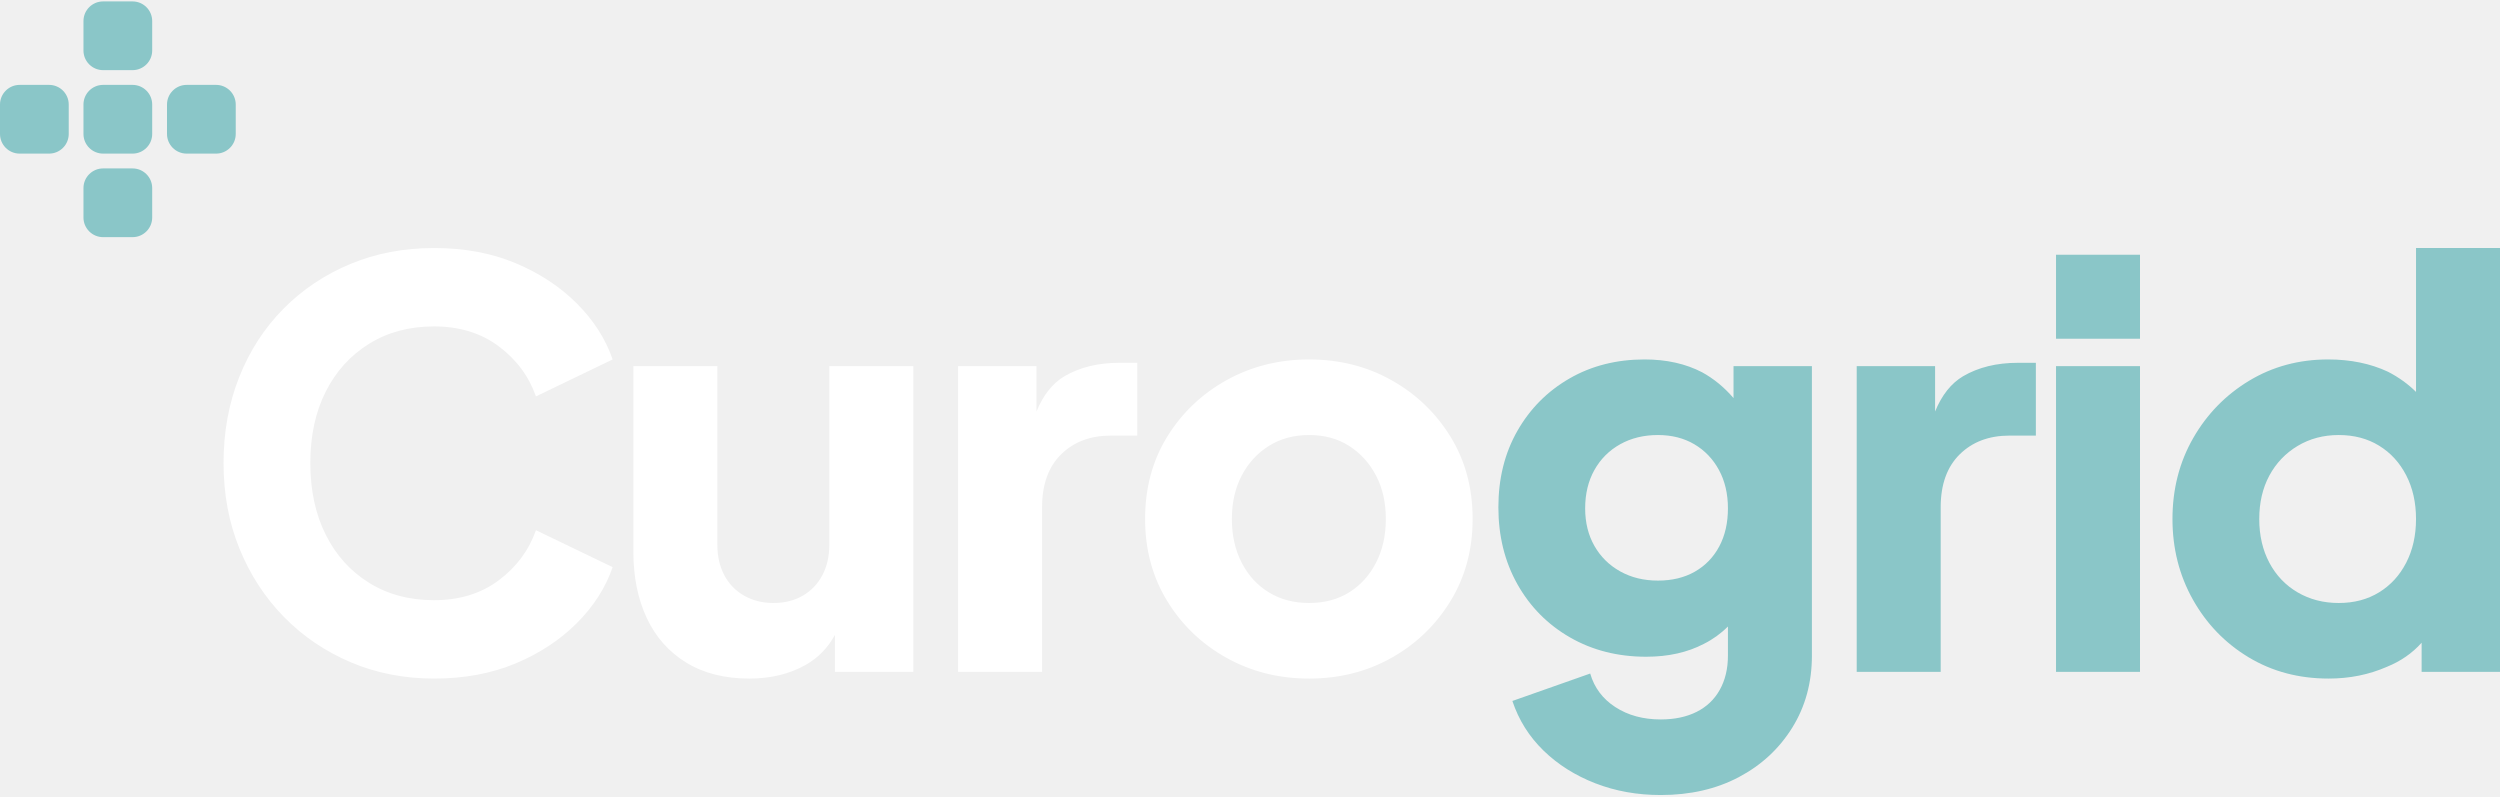
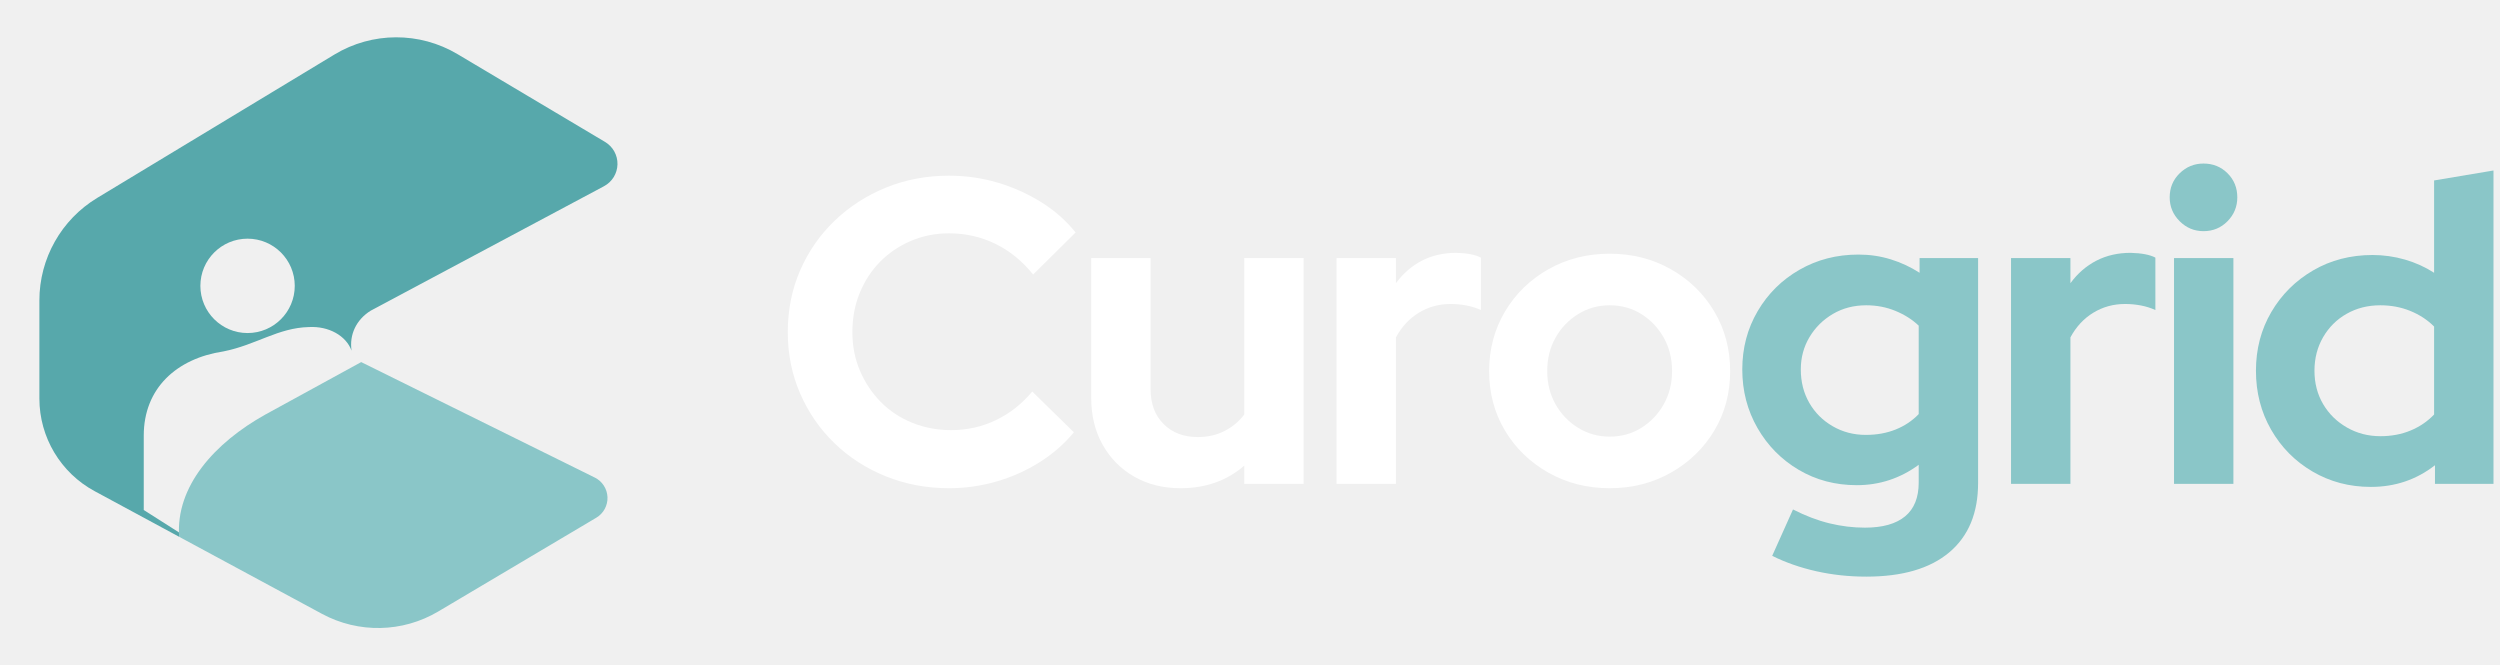
- <svg xmlns="http://www.w3.org/2000/svg" width="339" height="108" viewBox="0 0 339.36 107.73">
-   <g transform="translate(0.00 0.00)">
-     <rect x="11.33" y="0.00" width="9.33" height="9.33" rx="2.67" fill="#8AC6C8" />
-     <rect x="0.00" y="11.33" width="9.33" height="9.33" rx="2.67" fill="#8AC6C8" />
-     <rect x="11.33" y="11.33" width="9.33" height="9.33" rx="2.67" fill="#8AC6C8" />
-     <rect x="22.67" y="11.33" width="9.33" height="9.33" rx="2.67" fill="#8AC6C8" />
-     <rect x="11.33" y="22.67" width="9.33" height="9.33" rx="2.67" fill="#8AC6C8" />
-     <path fill="#FFFFFF" d="M58.92 91.92Q52.84 91.92 47.634 89.716Q42.428 87.512 38.552 83.56Q34.676 79.608 32.51 74.288Q30.344 68.968 30.344 62.66Q30.344 56.352 32.472 50.994Q34.6 45.636 38.476 41.722Q42.352 37.808 47.558 35.642Q52.764 33.476 58.92 33.476Q65.076 33.476 69.978 35.528Q74.88 37.58 78.3 41Q81.72 44.42 83.164 48.6L72.752 53.616Q71.308 49.512 67.698 46.814Q64.088 44.116 58.92 44.116Q53.904 44.116 50.104 46.472Q46.304 48.828 44.214 52.97Q42.124 57.112 42.124 62.66Q42.124 68.208 44.214 72.388Q46.304 76.568 50.104 78.924Q53.904 81.28 58.92 81.28Q64.088 81.28 67.698 78.582Q71.308 75.884 72.752 71.78L83.164 76.796Q81.72 80.976 78.3 84.396Q74.88 87.816 69.978 89.868Q65.076 91.92 58.92 91.92Z M101.708 91.92Q96.692 91.92 93.158 89.754Q89.624 87.588 87.8 83.712Q85.976 79.836 85.976 74.668V49.512H97.376V73.756Q97.376 76.112 98.326 77.898Q99.276 79.684 101.024 80.672Q102.772 81.66 104.976 81.66Q107.256 81.66 108.966 80.672Q110.676 79.684 111.626 77.898Q112.576 76.112 112.576 73.756V49.512H123.976V91.008H113.336V85.992Q111.892 88.652 109.308 90.096Q106.04 91.92 101.708 91.92Z M130.056 91.008V49.512H140.696V55.668Q142.064 52.324 144.496 50.88Q147.612 49.056 151.944 49.056H154.376V58.936H150.804Q146.624 58.936 144.04 61.482Q141.456 64.028 141.456 68.664V91.008Z M177.708 91.92Q171.552 91.92 166.498 89.108Q161.444 86.296 158.442 81.394Q155.44 76.492 155.44 70.26Q155.44 63.952 158.442 59.088Q161.444 54.224 166.498 51.412Q171.552 48.6 177.708 48.6Q183.864 48.6 188.88 51.412Q193.896 54.224 196.898 59.088Q199.9 63.952 199.9 70.26Q199.9 76.492 196.898 81.394Q193.896 86.296 188.88 89.108Q183.864 91.92 177.708 91.92ZM177.708 81.66Q180.824 81.66 183.142 80.216Q185.46 78.772 186.79 76.188Q188.12 73.604 188.12 70.26Q188.12 66.916 186.79 64.37Q185.46 61.824 183.142 60.342Q180.824 58.86 177.708 58.86Q174.592 58.86 172.236 60.342Q169.88 61.824 168.55 64.37Q167.22 66.916 167.22 70.26Q167.22 73.604 168.55 76.188Q169.88 78.772 172.236 80.216Q174.592 81.66 177.708 81.66Z" />
-     <path fill="#8AC6C8" d="M225.436 107.728Q220.648 107.728 216.544 106.132Q212.44 104.536 209.514 101.686Q206.588 98.836 205.296 94.96L215.86 91.236Q216.696 94.124 219.28 95.796Q221.864 97.468 225.436 97.468Q228.248 97.468 230.3 96.442Q232.352 95.416 233.454 93.44Q234.556 91.464 234.556 88.804V84.852Q233.112 86.296 231.288 87.208Q227.944 88.956 223.46 88.956Q217.684 88.956 213.124 86.334Q208.564 83.712 205.98 79.114Q203.396 74.516 203.396 68.664Q203.396 62.812 205.98 58.29Q208.564 53.768 213.048 51.184Q217.532 48.6 223.232 48.6Q227.716 48.6 231.06 50.348Q233.416 51.64 235.316 53.844V49.512H245.956V88.804Q245.956 94.276 243.296 98.57Q240.636 102.864 236.038 105.296Q231.44 107.728 225.436 107.728ZM225.056 78.62Q227.944 78.62 230.072 77.404Q232.2 76.188 233.378 73.984Q234.556 71.78 234.556 68.816Q234.556 65.852 233.34 63.61Q232.124 61.368 229.996 60.114Q227.868 58.86 225.056 58.86Q222.168 58.86 219.926 60.114Q217.684 61.368 216.43 63.61Q215.176 65.852 215.176 68.816Q215.176 71.704 216.43 73.908Q217.684 76.112 219.926 77.366Q222.168 78.62 225.056 78.62Z M252.036 91.008V49.512H262.676V55.668Q264.044 52.324 266.476 50.88Q269.592 49.056 273.924 49.056H276.356V58.936H272.784Q268.604 58.936 266.02 61.482Q263.436 64.028 263.436 68.664V91.008Z M279.092 91.008V49.512H290.492V91.008ZM279.092 45.788V34.388H290.492V45.788Z M316.104 91.92Q310.024 91.92 305.236 89.032Q300.448 86.144 297.674 81.204Q294.9 76.264 294.9 70.26Q294.9 64.18 297.712 59.278Q300.524 54.376 305.312 51.488Q310.1 48.6 316.028 48.6Q320.588 48.6 324.16 50.272Q326.364 51.412 327.96 53.008V33.476H339.36V91.008H328.72V87.056Q326.82 89.184 324.008 90.324Q320.36 91.92 316.104 91.92ZM317.472 81.66Q320.588 81.66 322.944 80.216Q325.3 78.772 326.63 76.188Q327.96 73.604 327.96 70.26Q327.96 66.916 326.63 64.332Q325.3 61.748 322.944 60.304Q320.588 58.86 317.472 58.86Q314.356 58.86 311.886 60.342Q309.416 61.824 308.048 64.37Q306.68 66.916 306.68 70.26Q306.68 73.604 308.048 76.188Q309.416 78.772 311.886 80.216Q314.356 81.66 317.472 81.66Z" />
+ <svg xmlns="http://www.w3.org/2000/svg" viewBox="39.401 39.401 575.739 153.198" width="576" height="153" role="img">
+   <g transform="translate(39.401,39.401) scale(0.41871)">
+     <defs>
+       <linearGradient id="cg2a" gradientUnits="userSpaceOnUse" x1="250" y1="30" x2="60" y2="290">
+         <stop offset="0" stop-color="#2A7B7E" />
+         <stop offset="0.45" stop-color="#256F72" />
+         <stop offset="1" stop-color="#1F5A5D" />
+       </linearGradient>
+       <linearGradient id="cg2b" gradientUnits="userSpaceOnUse" x1="100" y1="262" x2="215" y2="292">
+         <stop offset="0" stop-color="#256F72" />
+         <stop offset="0.5" stop-color="#3F8E91" />
+         <stop offset="1" stop-color="#57A8AB" />
+       </linearGradient>
+       <linearGradient id="cg2h" gradientUnits="userSpaceOnUse" x1="150" y1="262" x2="325" y2="285">
+         <stop offset="0" stop-color="#57A8AB" stop-opacity="0" />
+         <stop offset="0.16" stop-color="#6DB5B8" stop-opacity="0.9" />
+         <stop offset="0.4" stop-color="#7BBEC0" />
+         <stop offset="1" stop-color="#8AC6C8" />
+       </linearGradient>
+       <clipPath id="cg2c">
+         <path d="M197.8,199.5 L326.49,263.11 A12.6,12.6 0 0 1 327.34,285.25 L240.25,336.92 A65,65 0 0 1 176.21,338.22 L97.50,295.76 C95.5,268 117,244 145,228.4 L197.8,199.5 Z" />
+       </clipPath>
+       <mask id="cg2m" maskUnits="userSpaceOnUse" x="0" y="0" width="360" height="366">
+         <rect width="360" height="366" fill="#fff" />
+         <circle cx="135.2" cy="157.5" r="26.0" fill="#000" />
+       </mask>
+     </defs>
+     <path d="M203.0,171.2 L331.60,102.59 A14,14 0 0 0 332.17,78.20 L250.92,29.85 A66,66 0 0 0 183.02,30.07 L52.36,109.04 A66,66 0 0 0 20.50,165.53 L20.50,219.59 A58,58 0 0 0 50.96,270.63 L97.50,295.76 L97.5,293.4 L78.00,281.00 L78.0,240 C78,214 96,197.5 122,193.6 C140,190 152,180.6 169,180.2 C180,179.6 189.5,185 192.5,193.2 C191.2,184.5 195.0,176.2 203.0,171.2 Z" fill="#57A8AB" mask="url(#cg2m)" />
+     <path d="M197.8,199.5 L326.49,263.11 A12.6,12.6 0 0 1 327.34,285.25 L240.25,336.92 A65,65 0 0 1 176.21,338.22 L97.50,295.76 C95.5,268 117,244 145,228.4 L197.8,199.5 Z" fill="#8AC6C8" />
+   </g>
+   <g transform="translate(217.04,151.03) scale(1)">
+     <path d="M40.8 1.0Q33.0 1.0 26.2 -1.75Q19.4 -4.5 14.35 -9.4Q9.3 -14.3 6.45 -20.85Q3.6 -27.4 3.6 -35.0Q3.6 -42.7 6.45 -49.25Q9.3 -55.8 14.4 -60.7Q19.5 -65.6 26.25 -68.35Q33.0 -71.1 40.8 -71.1Q46.6 -71.1 52.0 -69.5Q57.4 -67.9 62.05 -65.0Q66.7 -62.1 70.0 -58.0L60.2 -48.3Q56.4 -53.0 51.45 -55.4Q46.5 -57.8 40.8 -57.8Q36.1 -57.8 32.0 -56.05Q27.9 -54.3 24.9 -51.25Q21.9 -48.2 20.2 -44.05Q18.5 -39.9 18.5 -35.0Q18.5 -30.2 20.25 -26.1Q22.0 -22.0 25.05 -18.9Q28.1 -15.8 32.3 -14.1Q36.5 -12.4 41.3 -12.4Q46.8 -12.4 51.6 -14.7Q56.4 -17.0 60.0 -21.3L69.6 -11.9Q66.3 -7.9 61.7 -5.0Q57.1 -2.1 51.75 -0.55Q46.4 1.0 40.8 1.0Z" fill="#FFFFFF" />
+     <path d="M94.2 1.0Q88.2 1.0 83.55 -1.65Q78.9 -4.3 76.25 -9.0Q73.6 -13.7 73.6 -19.8V-52.1H87.3V-21.8Q87.3 -16.8 90.3 -13.8Q93.3 -10.8 98.2 -10.8Q101.6 -10.8 104.35 -12.2Q107.1 -13.6 108.9 -16.0V-52.1H122.6V0.0H108.9V-4.2Q102.9 1.0 94.2 1.0Z" fill="#FFFFFF" />
+     <path d="M130.2 0.0V-52.1H143.9V-46.3Q146.4 -49.7 149.9 -51.5Q153.4 -53.3 157.8 -53.3Q161.6 -53.2 163.5 -52.2V-40.1Q162.0 -40.8 160.2 -41.15Q158.4 -41.5 156.5 -41.5Q152.5 -41.5 149.2 -39.5Q145.9 -37.5 143.9 -33.8V0.0Z" fill="#FFFFFF" />
+     <path d="M193.2 1.0Q185.4 1.0 179.05 -2.6Q172.7 -6.2 169.05 -12.3Q165.4 -18.4 165.4 -26.0Q165.4 -33.6 169.05 -39.75Q172.7 -45.9 179.05 -49.5Q185.4 -53.1 193.2 -53.1Q201.0 -53.1 207.35 -49.5Q213.7 -45.9 217.35 -39.75Q221.0 -33.6 221.0 -26.0Q221.0 -18.4 217.35 -12.3Q213.7 -6.2 207.35 -2.6Q201.0 1.0 193.2 1.0ZM193.2 -10.9Q197.3 -10.9 200.55 -12.95Q203.8 -15.0 205.7 -18.4Q207.6 -21.8 207.6 -26.0Q207.6 -30.3 205.7 -33.7Q203.8 -37.1 200.55 -39.15Q197.3 -41.2 193.2 -41.2Q189.2 -41.2 185.9 -39.15Q182.6 -37.1 180.7 -33.7Q178.8 -30.3 178.8 -26.0Q178.8 -21.8 180.7 -18.4Q182.6 -15.0 185.9 -12.95Q189.2 -10.9 193.2 -10.9Z" fill="#FFFFFF" />
+     <path d="M252.4 21.4Q246.4 21.4 240.85 20.15Q235.3 18.9 230.7 16.6L235.5 5.9Q239.8 8.1 243.9 9.1Q248.0 10.1 252.1 10.1Q258.2 10.1 261.35 7.5Q264.5 4.9 264.5 -0.3V-4.4Q258.1 0.3 250.2 0.3Q242.8 0.3 236.8 -3.25Q230.8 -6.8 227.3 -12.9Q223.8 -19.0 223.8 -26.4Q223.8 -33.8 227.35 -39.85Q230.9 -45.9 237.0 -49.4Q243.1 -52.9 250.6 -52.9Q254.5 -52.9 258.05 -51.8Q261.6 -50.7 264.7 -48.7V-52.1H278.2V-0.2Q278.2 10.2 271.55 15.8Q264.9 21.4 252.4 21.4ZM252.3 -11.3Q256.1 -11.3 259.2 -12.55Q262.3 -13.8 264.5 -16.1V-36.5Q262.3 -38.6 259.15 -39.9Q256.0 -41.2 252.4 -41.2Q248.1 -41.2 244.7 -39.2Q241.3 -37.2 239.3 -33.85Q237.3 -30.5 237.3 -26.4Q237.3 -22.1 239.25 -18.7Q241.2 -15.3 244.65 -13.3Q248.1 -11.3 252.3 -11.3Z" fill="#8AC6C8" />
+     <path d="M285.8 0.0V-52.1H299.5V-46.3Q302 -49.7 305.5 -51.5Q309 -53.3 313.4 -53.3Q317.2 -53.2 319.1 -52.2V-40.1Q317.6 -40.8 315.8 -41.15Q314 -41.5 312.1 -41.5Q308.1 -41.5 304.8 -39.5Q301.5 -37.5 299.5 -33.8V0.0Z" fill="#8AC6C8" />
+     <path d="M323.4 0.0V-52.1H337.1V0.0ZM330.2 -58.3Q327 -58.3 324.7 -60.6Q322.4 -62.9 322.4 -66.1Q322.4 -69.4 324.7 -71.65Q327 -73.9 330.2 -73.9Q333.5 -73.9 335.75 -71.65Q338 -69.4 338 -66.1Q338 -62.9 335.75 -60.6Q333.5 -58.3 330.2 -58.3Z" fill="#8AC6C8" />
+     <path d="M368.8 0.7Q361.4 0.7 355.35 -2.85Q349.3 -6.4 345.8 -12.5Q342.3 -18.6 342.3 -26.1Q342.3 -33.6 345.85 -39.65Q349.4 -45.7 355.5 -49.25Q361.6 -52.8 369.2 -52.8Q373 -52.8 376.65 -51.75Q380.3 -50.7 383.4 -48.7V-70.0L397.1 -72.3V0.0H383.6V-4.3Q377.2 0.7 368.8 0.7ZM371 -11.0Q374.8 -11.0 377.95 -12.3Q381.1 -13.6 383.4 -16.0V-36.3Q381.1 -38.6 377.9 -39.9Q374.7 -41.2 371 -41.2Q366.7 -41.2 363.25 -39.25Q359.8 -37.3 357.8 -33.85Q355.8 -30.4 355.8 -26.1Q355.8 -21.8 357.8 -18.4Q359.8 -15.0 363.3 -13.0Q366.8 -11.0 371 -11.0Z" fill="#8AC6C8" />
  </g>
</svg>
